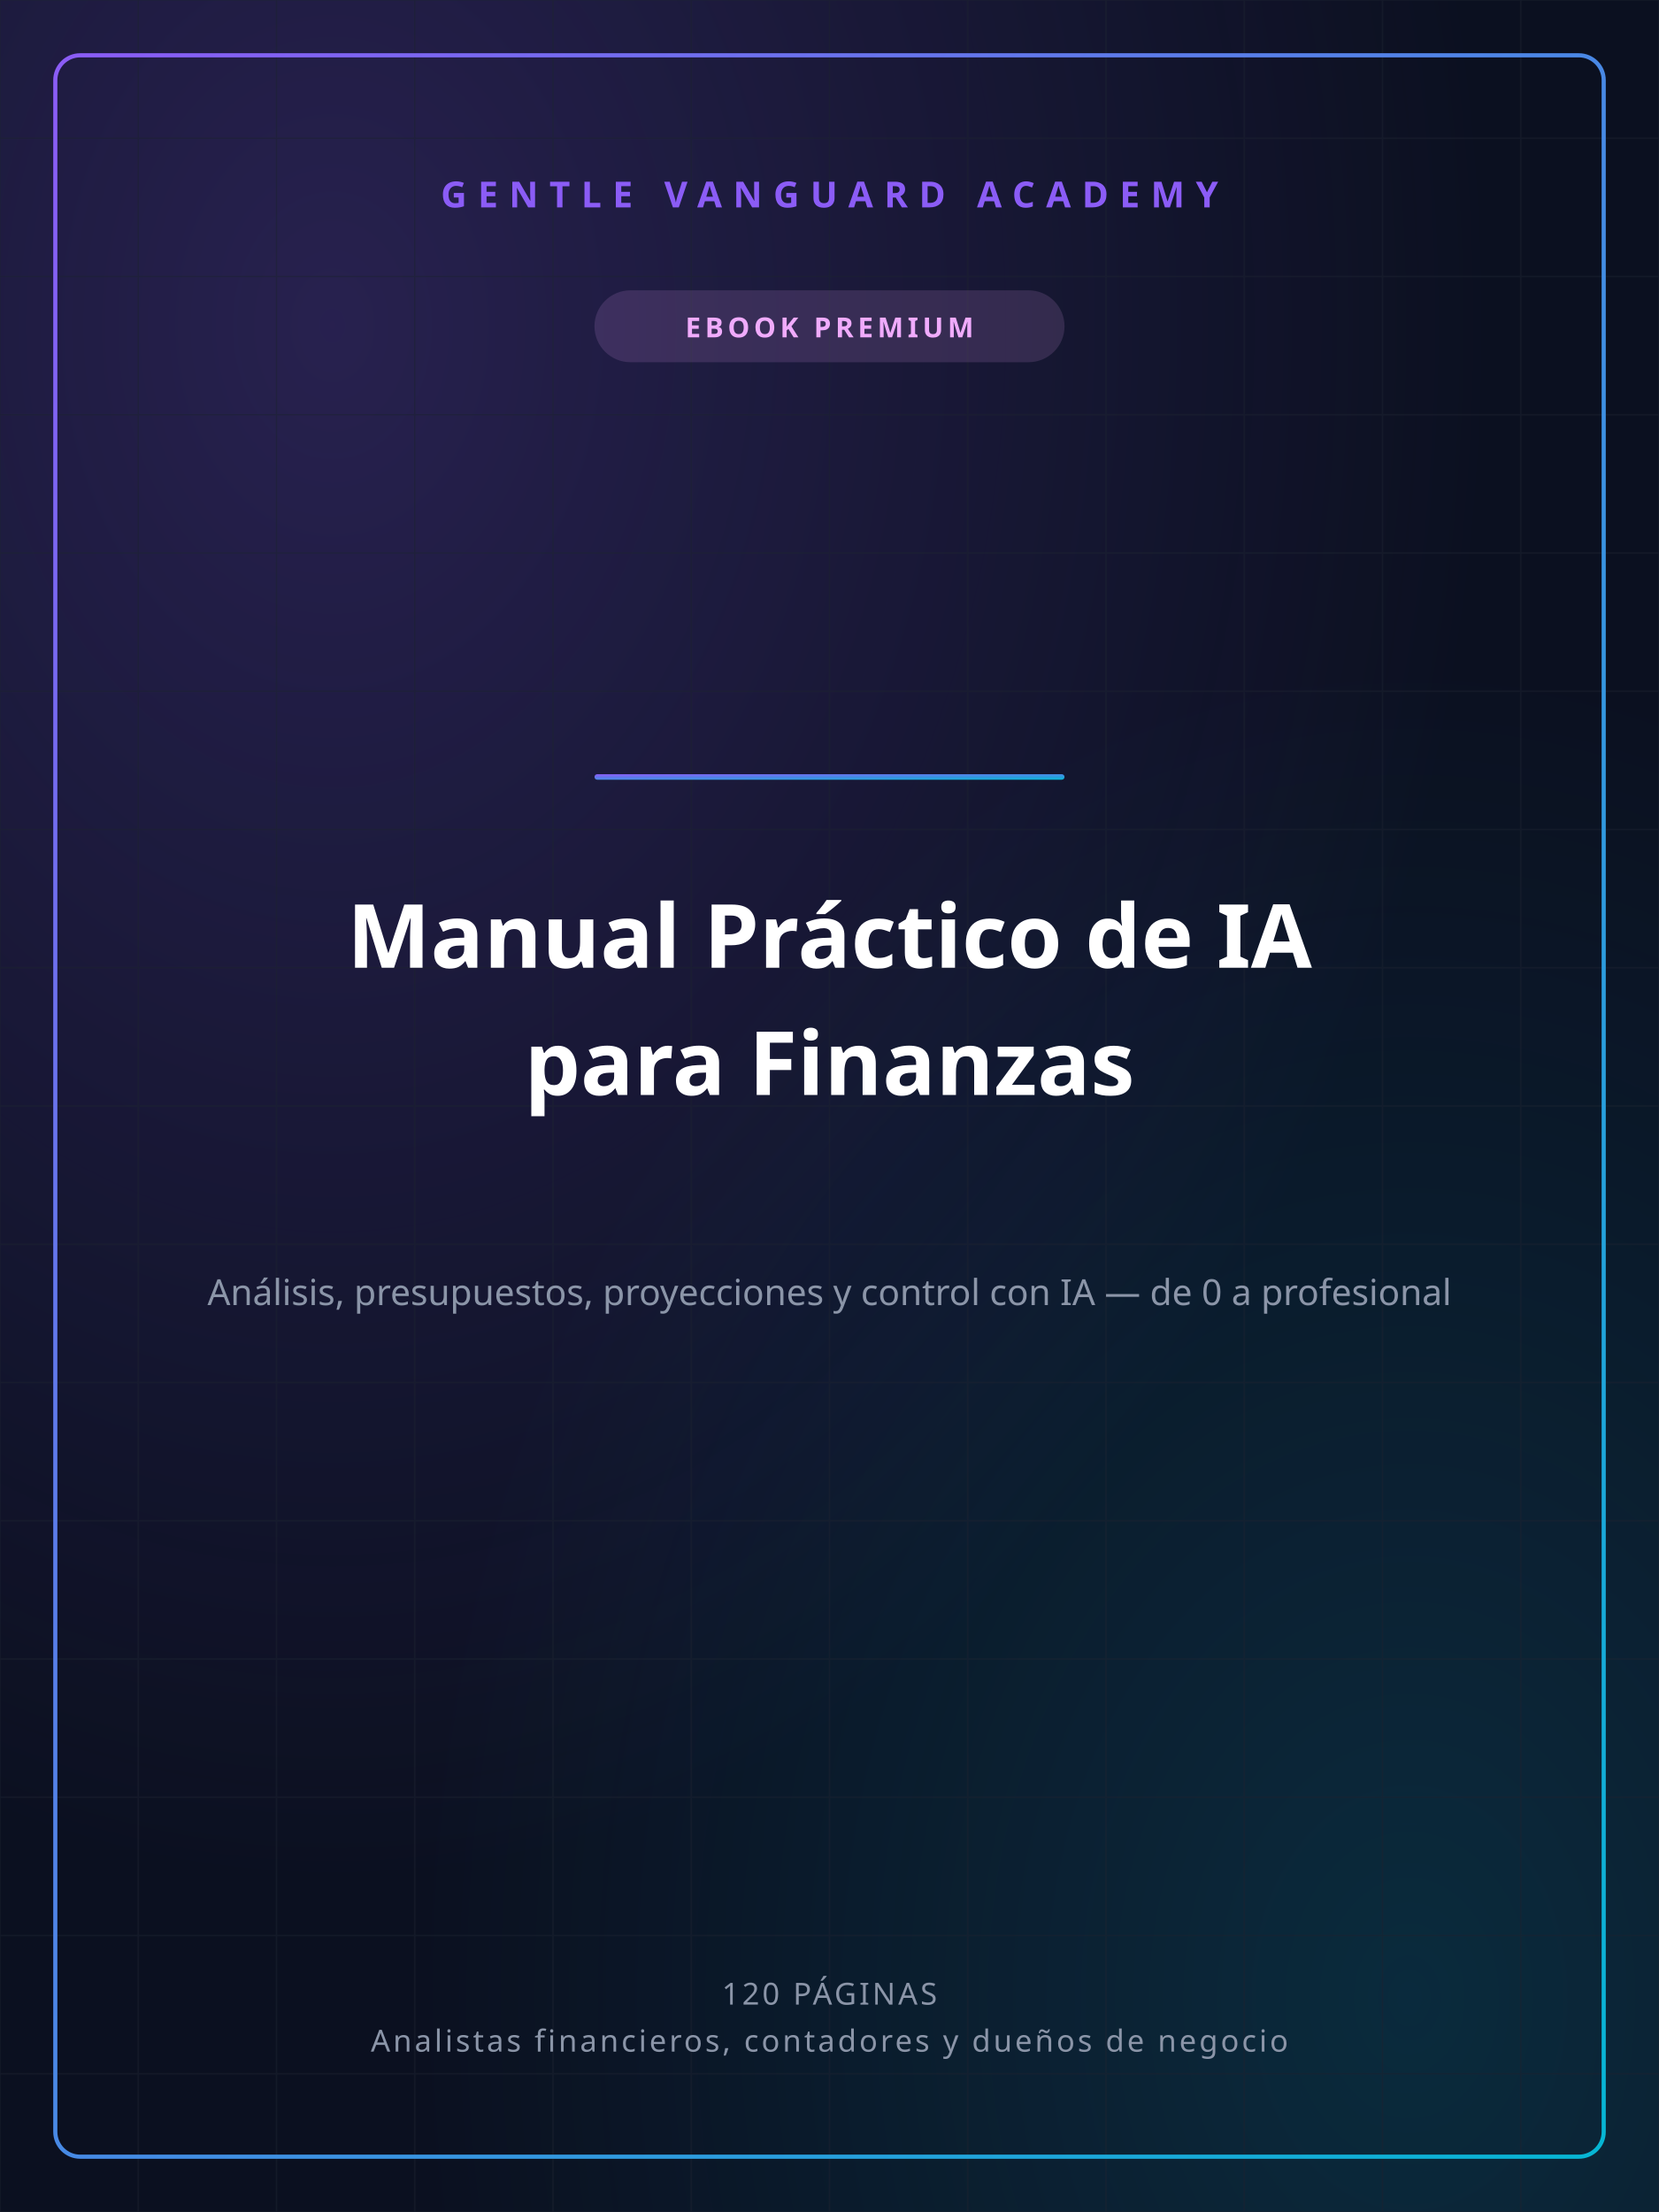
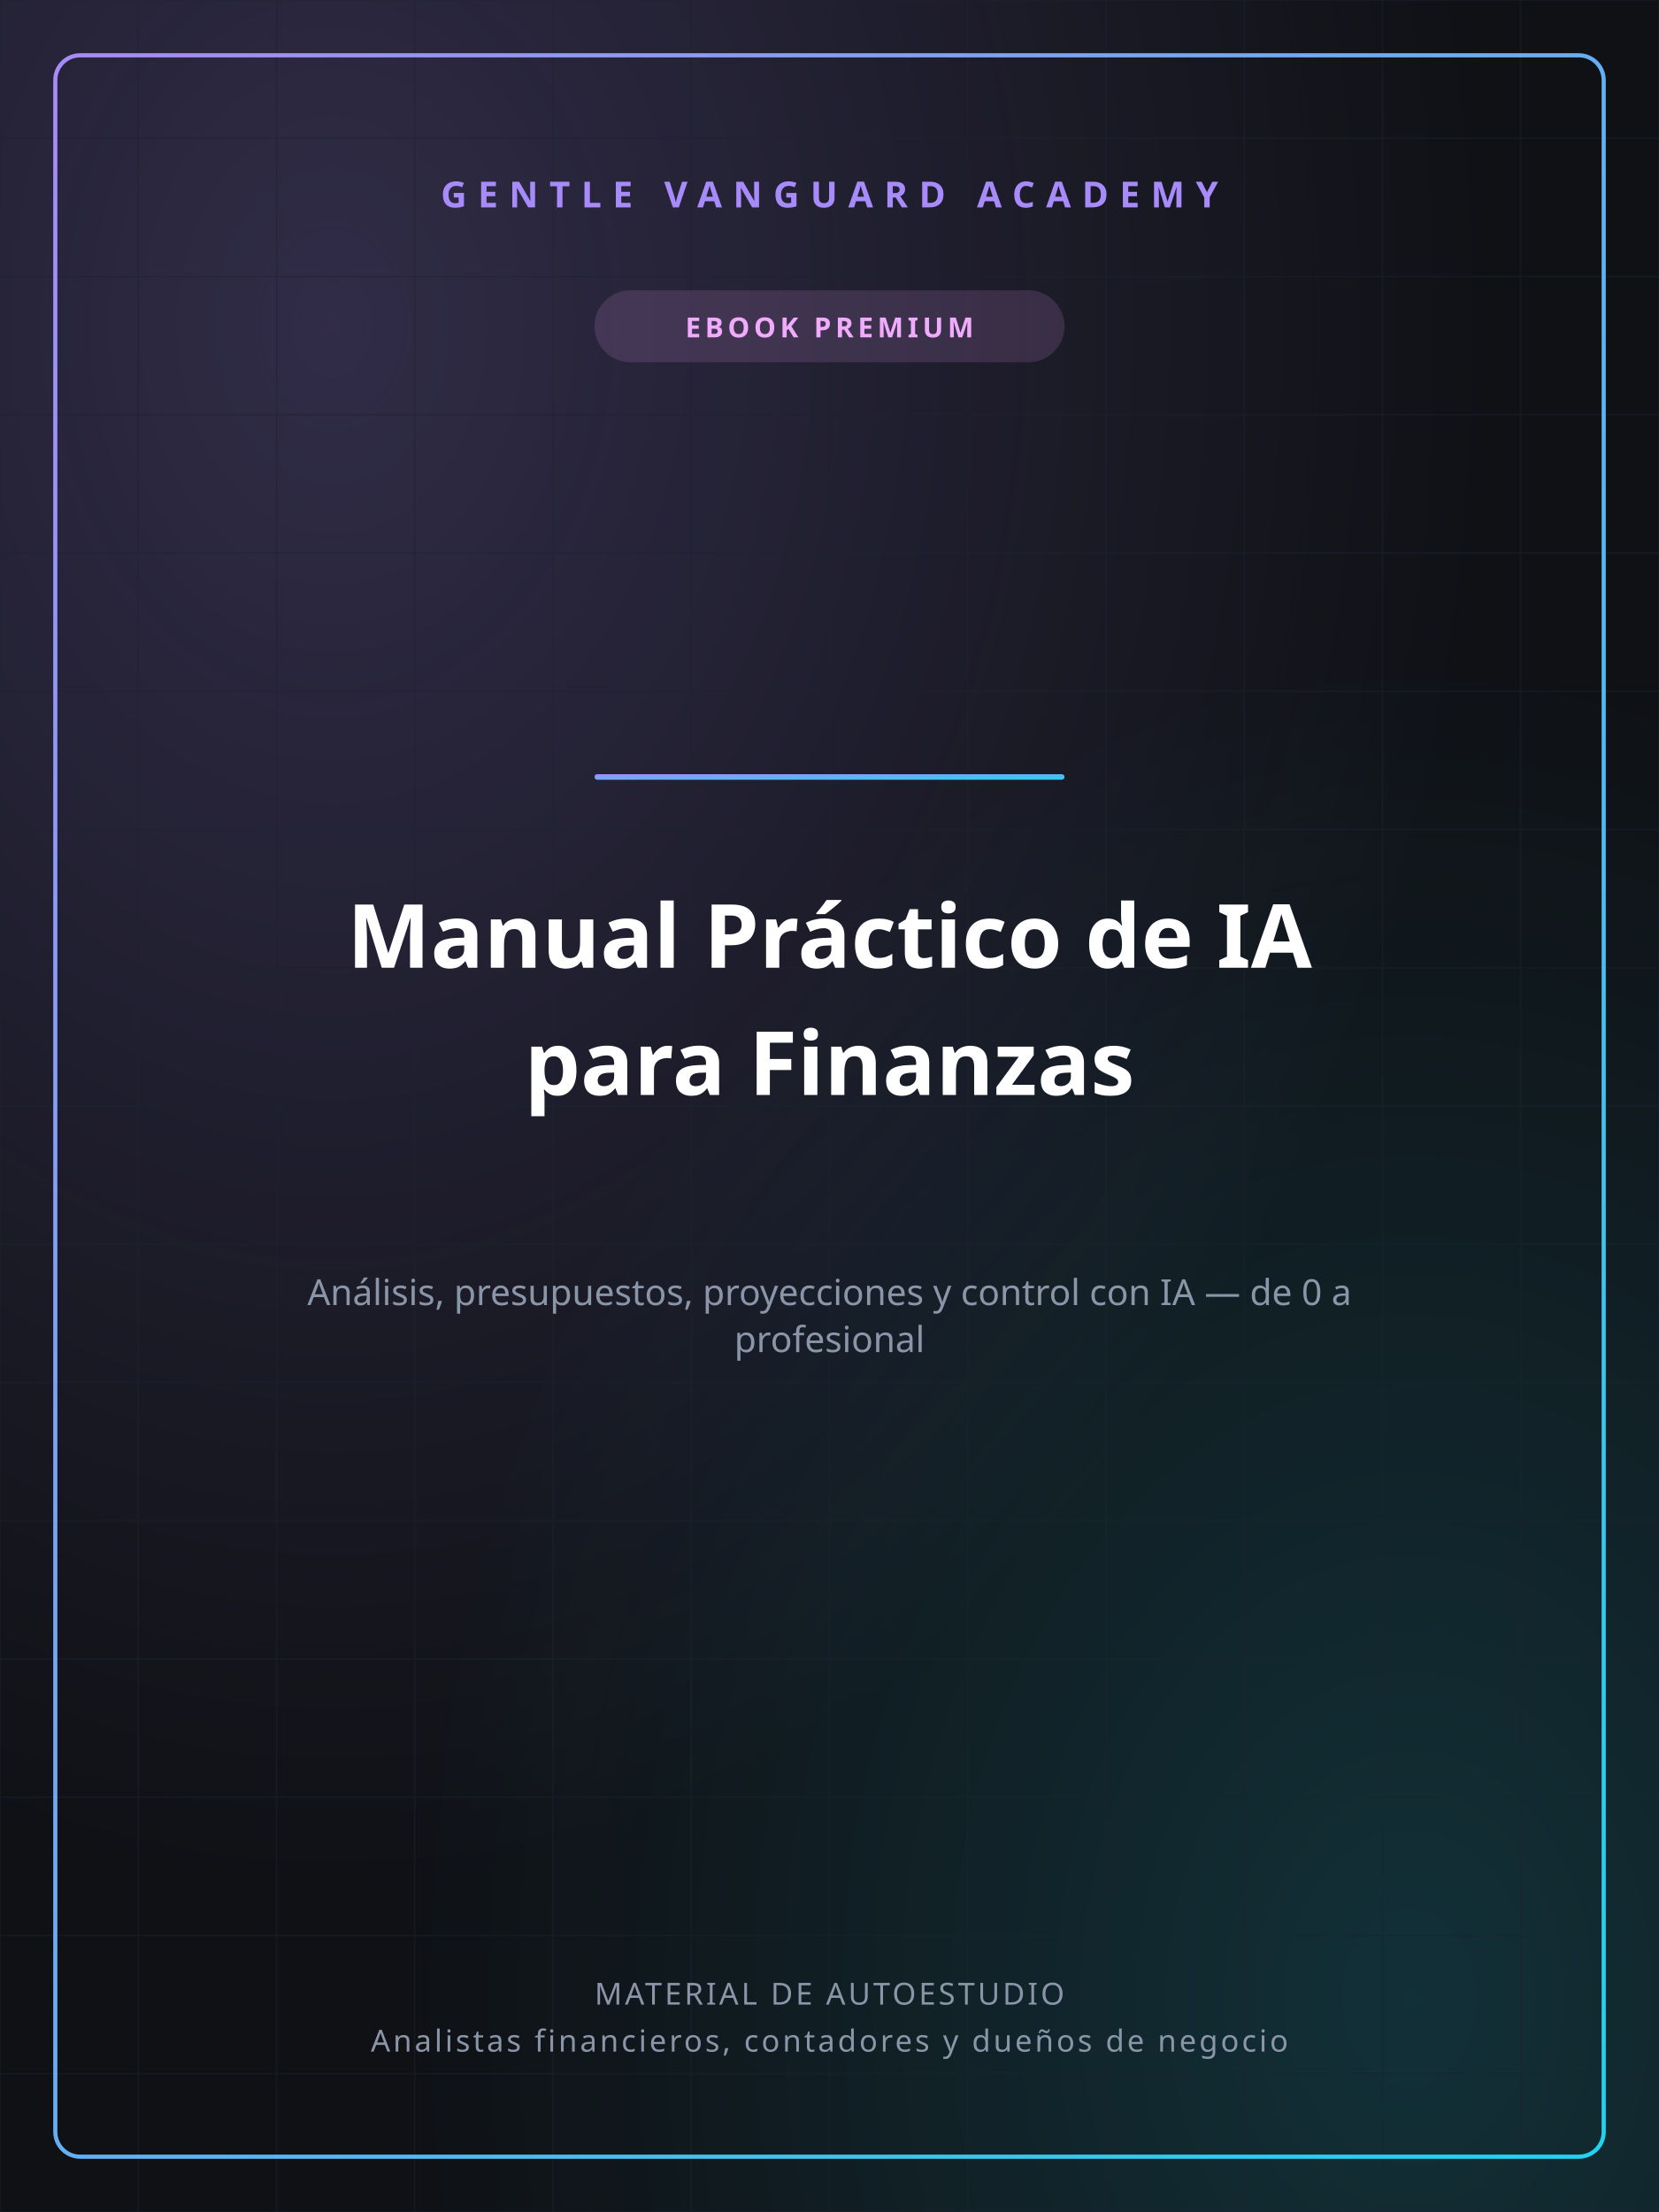
<svg xmlns="http://www.w3.org/2000/svg" width="1200" height="1600" viewBox="0 0 1200 1600">
  <defs>
    <linearGradient id="gvGrad" x1="0" y1="0" x2="1" y2="1">
-       <stop offset="0%" stop-color="#8B5CF6" />
-       <stop offset="100%" stop-color="#06B6D4" />
+       <stop offset="0%" stop-color="#A78BFA" />
+       <stop offset="100%" stop-color="#22D3EE" />
    </linearGradient>
    <radialGradient id="glowA" cx="0.2" cy="0.15" r="0.7">
-       <stop offset="0%" stop-color="#8B5CF6" stop-opacity="0.22" />
-       <stop offset="100%" stop-color="#8B5CF6" stop-opacity="0" />
+       <stop offset="0%" stop-color="#A78BFA" stop-opacity="0.22" />
+       <stop offset="100%" stop-color="#A78BFA" stop-opacity="0" />
    </radialGradient>
    <radialGradient id="glowB" cx="0.85" cy="0.9" r="0.6">
-       <stop offset="0%" stop-color="#06B6D4" stop-opacity="0.16" />
-       <stop offset="100%" stop-color="#06B6D4" stop-opacity="0" />
+       <stop offset="0%" stop-color="#22D3EE" stop-opacity="0.16" />
+       <stop offset="100%" stop-color="#22D3EE" stop-opacity="0" />
    </radialGradient>
  </defs>
-   <rect width="1200" height="1600" fill="#0B1020" />
+   <rect width="1200" height="1600" fill="#0F1115" />
  <rect width="1200" height="1600" fill="url(#glowA)" />
  <rect width="1200" height="1600" fill="url(#glowB)" />
  <g stroke="#1c2230" stroke-width="1" opacity="0.5">
    <line x1="0" y1="0" x2="0" y2="1600" />
    <line x1="100" y1="0" x2="100" y2="1600" />
    <line x1="200" y1="0" x2="200" y2="1600" />
    <line x1="300" y1="0" x2="300" y2="1600" />
    <line x1="400" y1="0" x2="400" y2="1600" />
    <line x1="500" y1="0" x2="500" y2="1600" />
    <line x1="600" y1="0" x2="600" y2="1600" />
    <line x1="700" y1="0" x2="700" y2="1600" />
    <line x1="800" y1="0" x2="800" y2="1600" />
    <line x1="900" y1="0" x2="900" y2="1600" />
    <line x1="1000" y1="0" x2="1000" y2="1600" />
    <line x1="1100" y1="0" x2="1100" y2="1600" />
    <line x1="1200" y1="0" x2="1200" y2="1600" />
    <line x1="0" y1="0" x2="1200" y2="0" />
    <line x1="0" y1="100" x2="1200" y2="100" />
    <line x1="0" y1="200" x2="1200" y2="200" />
    <line x1="0" y1="300" x2="1200" y2="300" />
    <line x1="0" y1="400" x2="1200" y2="400" />
    <line x1="0" y1="500" x2="1200" y2="500" />
    <line x1="0" y1="600" x2="1200" y2="600" />
    <line x1="0" y1="700" x2="1200" y2="700" />
    <line x1="0" y1="800" x2="1200" y2="800" />
    <line x1="0" y1="900" x2="1200" y2="900" />
    <line x1="0" y1="1000" x2="1200" y2="1000" />
    <line x1="0" y1="1100" x2="1200" y2="1100" />
    <line x1="0" y1="1200" x2="1200" y2="1200" />
    <line x1="0" y1="1300" x2="1200" y2="1300" />
    <line x1="0" y1="1400" x2="1200" y2="1400" />
    <line x1="0" y1="1500" x2="1200" y2="1500" />
    <line x1="0" y1="1600" x2="1200" y2="1600" />
  </g>
  <rect x="40" y="40" width="1120" height="1520" fill="none" stroke="url(#gvGrad)" stroke-width="3" rx="18" />
-   <text x="600" y="150" text-anchor="middle" font-family="'Space Grotesk','Segoe UI',sans-serif" font-size="26" font-weight="700" fill="#8B5CF6" letter-spacing="8">GENTLE VANGUARD ACADEMY</text>
+   <text x="600" y="150" text-anchor="middle" font-family="'Space Grotesk','Segoe UI',sans-serif" font-size="26" font-weight="700" fill="#A78BFA" letter-spacing="8">GENTLE VANGUARD ACADEMY</text>
  <rect x="430" y="210" width="340" height="52" rx="26" fill="#F0ABFC" opacity="0.14" />
  <text x="600" y="244" text-anchor="middle" font-family="'Space Grotesk','Segoe UI',sans-serif" font-size="20" font-weight="700" fill="#F0ABFC" letter-spacing="3">EBOOK PREMIUM</text>
  <rect x="430" y="560" width="340" height="4" rx="2" fill="url(#gvGrad)" />
  <text x="600" y="700" text-anchor="middle" font-family="'Space Grotesk','Segoe UI',sans-serif" font-size="64" font-weight="800" fill="#ffffff">Manual Práctico de IA</text>
  <text x="600" y="792" text-anchor="middle" font-family="'Space Grotesk','Segoe UI',sans-serif" font-size="64" font-weight="800" fill="#ffffff">para Finanzas</text>
-   <text x="600" y="944" text-anchor="middle" font-family="'Space Grotesk','Segoe UI',sans-serif" font-size="26" font-weight="400" fill="#8b95a8">Análisis, presupuestos, proyecciones y control con IA — de 0 a profesional</text>
-   <text x="600" y="1450" text-anchor="middle" font-family="'Space Grotesk','Segoe UI',sans-serif" font-size="22" font-weight="500" fill="#8b95a8" letter-spacing="2">120 PÁGINAS</text>
+   <text x="600" y="944" text-anchor="middle" font-family="'Space Grotesk','Segoe UI',sans-serif" font-size="26" font-weight="400" fill="#8b95a8">Análisis, presupuestos, proyecciones y control con IA — de 0 a</text>
+   <text x="600" y="978" text-anchor="middle" font-family="'Space Grotesk','Segoe UI',sans-serif" font-size="26" font-weight="400" fill="#8b95a8">profesional</text>
+   <text x="600" y="1450" text-anchor="middle" font-family="'Space Grotesk','Segoe UI',sans-serif" font-size="22" font-weight="500" fill="#8b95a8" letter-spacing="2">MATERIAL DE AUTOESTUDIO</text>
  <text x="600" y="1484" text-anchor="middle" font-family="'Space Grotesk','Segoe UI',sans-serif" font-size="22" font-weight="500" fill="#8b95a8" letter-spacing="2">Analistas financieros, contadores y dueños de negocio</text>
</svg>
